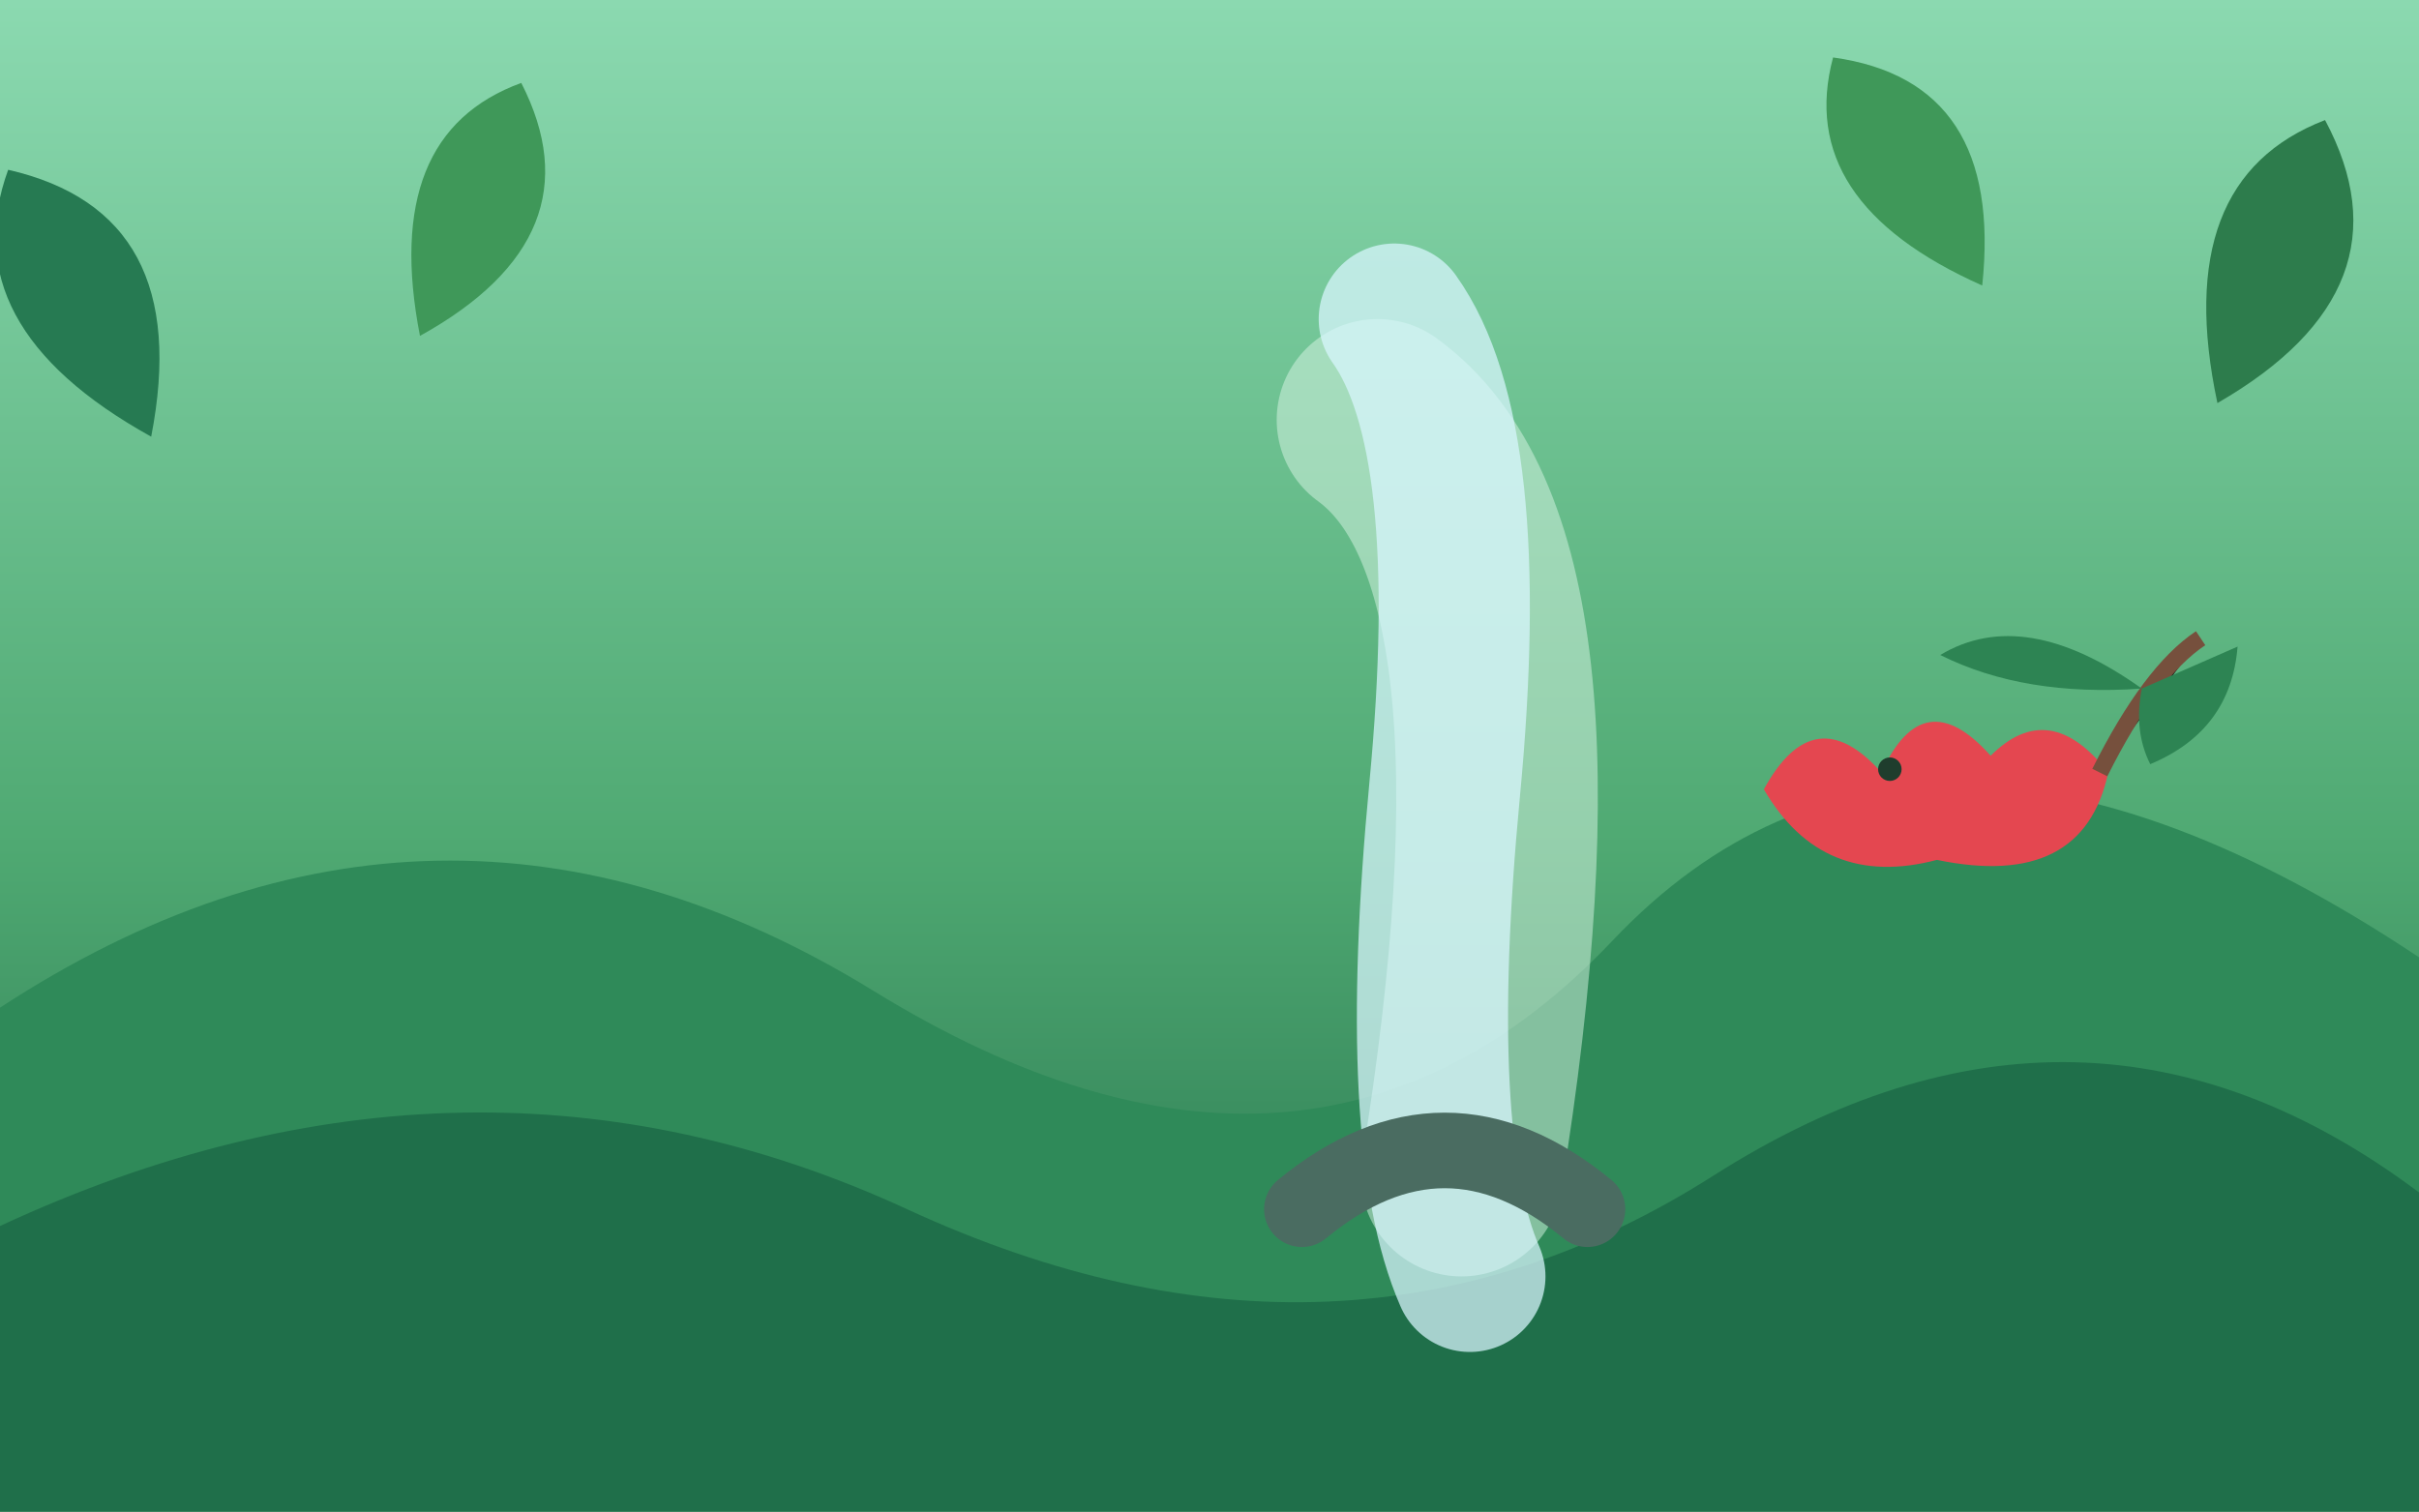
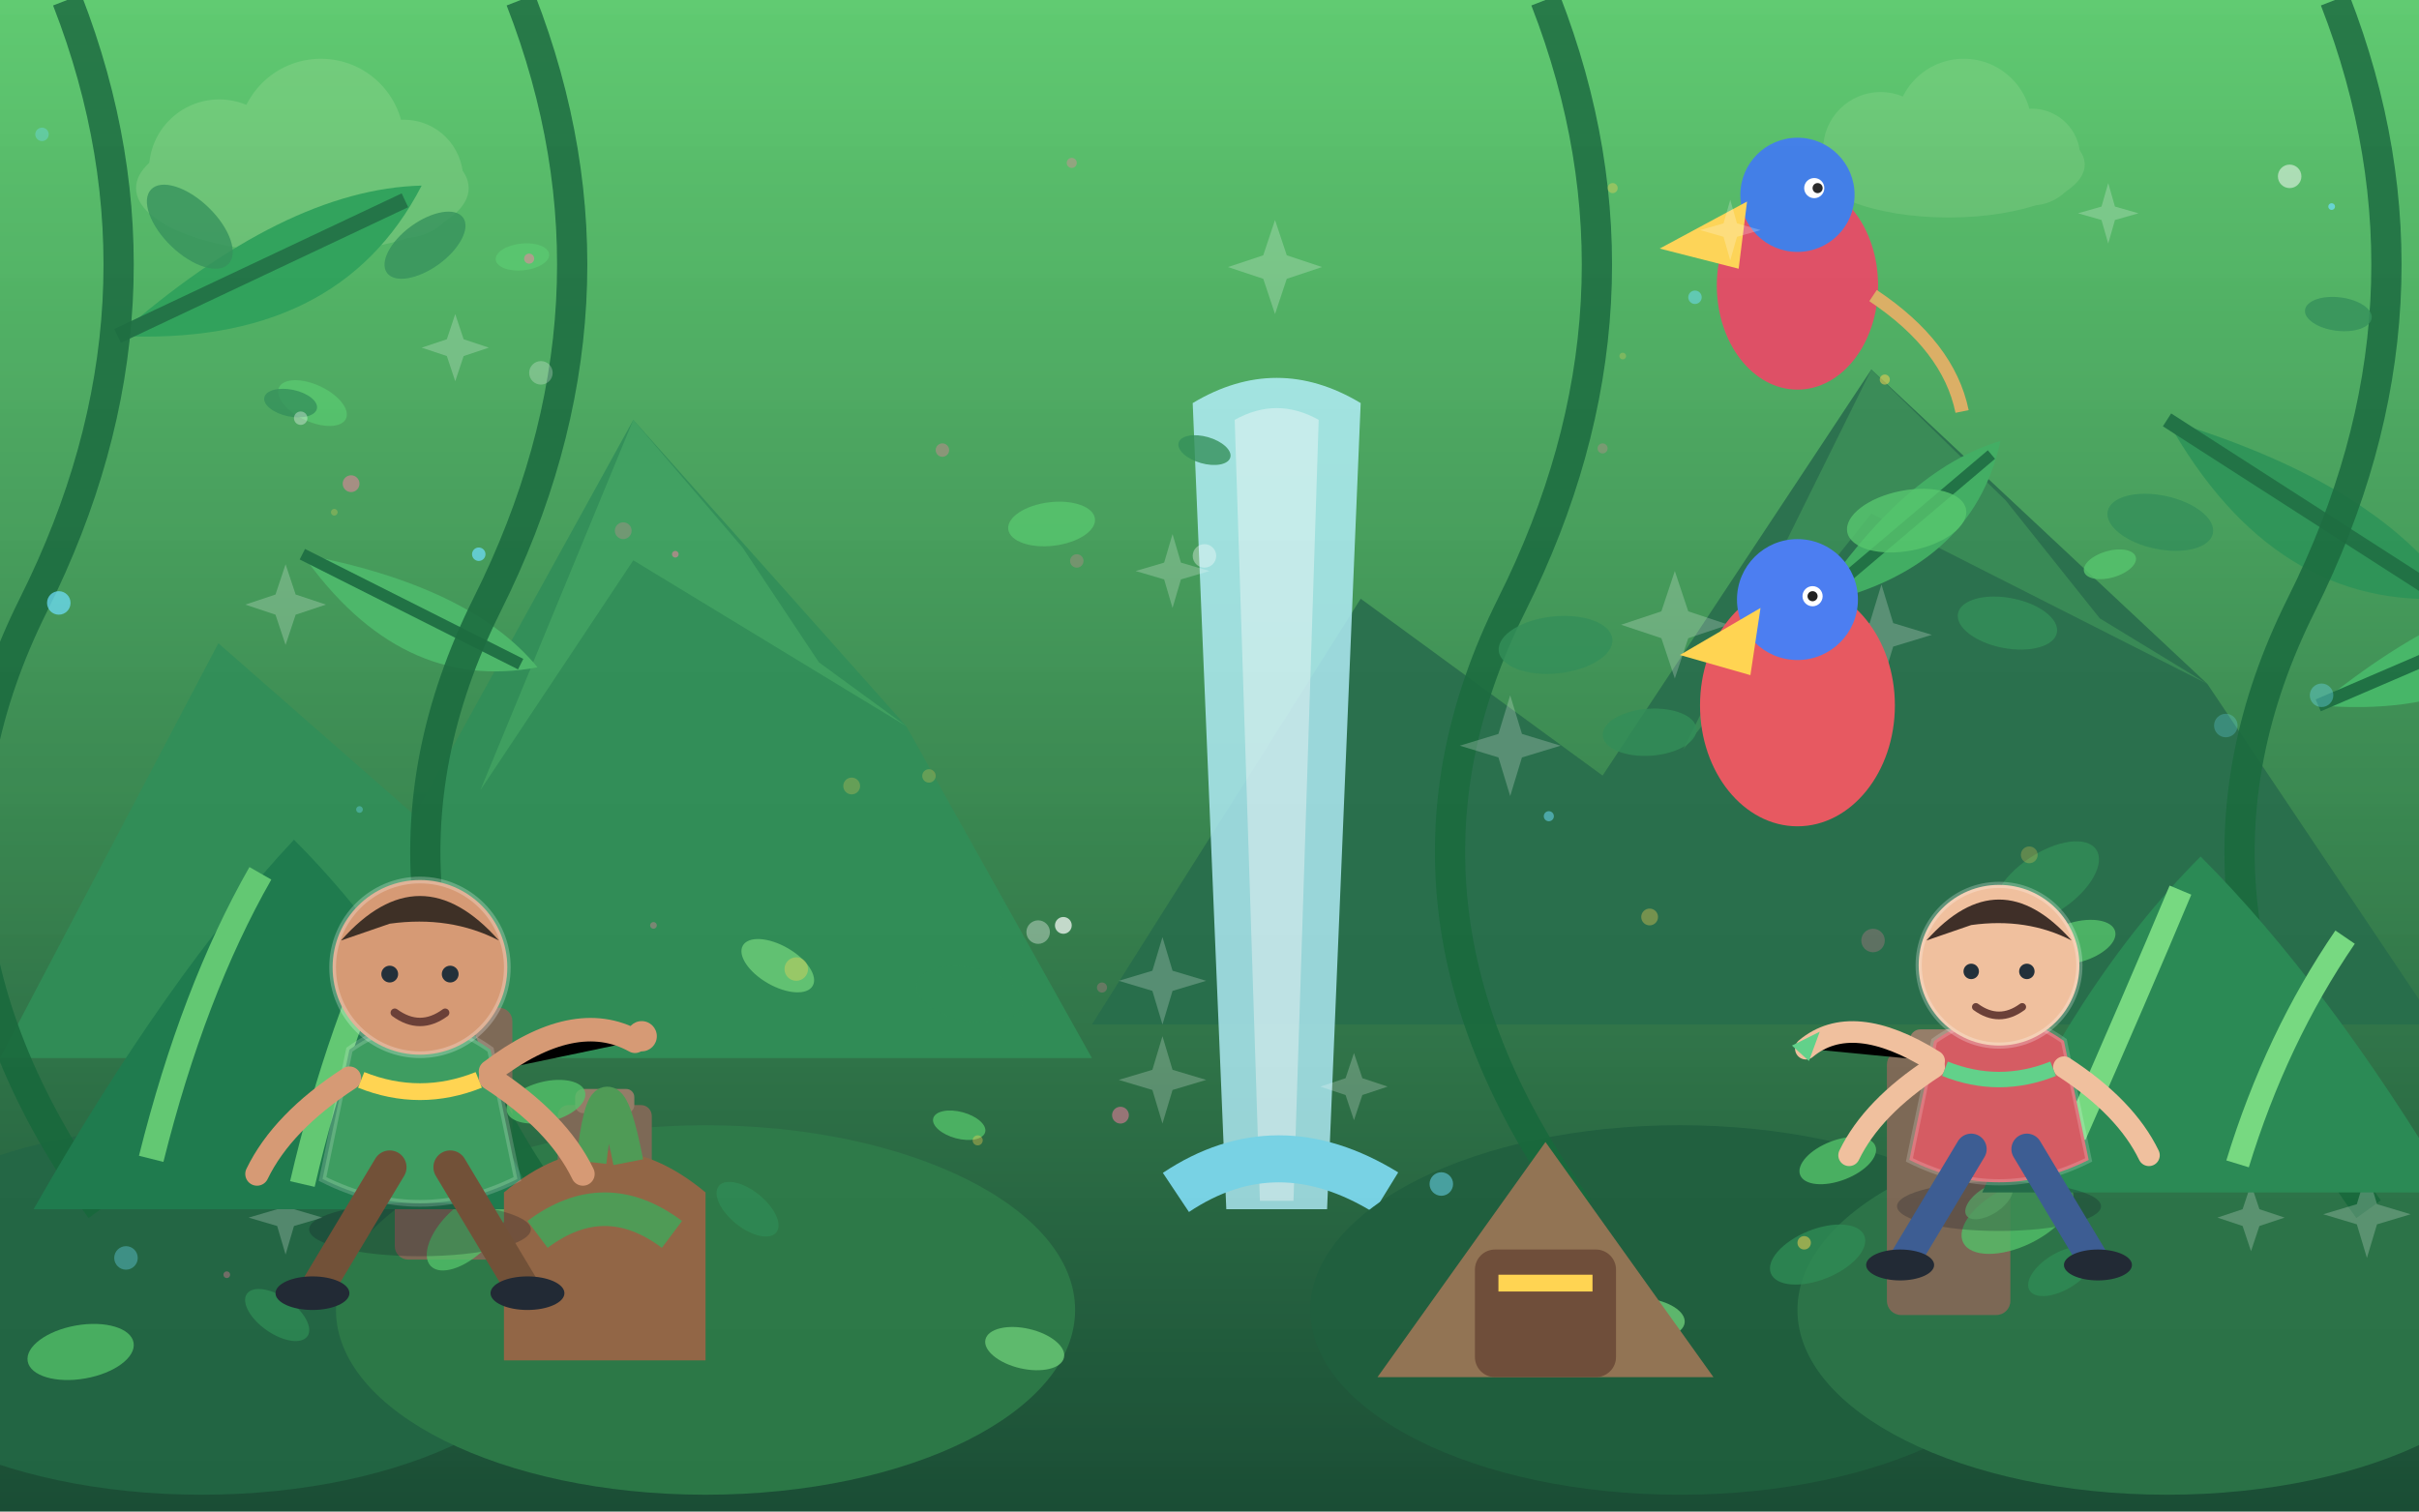
<svg xmlns="http://www.w3.org/2000/svg" viewBox="0 0 1440 900" preserveAspectRatio="xMidYMid slice">
  <defs>
-     <linearGradient id="jungle-bg" x1="0" y1="0" x2="0" y2="1">
-       <stop stop-color="#8bd9b0" />
-       <stop offset=".56" stop-color="#4fa972" />
-       <stop offset="1" stop-color="#1f6947" />
+     <linearGradient id="bg-jungle" x1="0" y1="0" x2="0" y2="1">
+       <stop offset="0" stop-color="#59c86b" />
+       <stop offset="1" stop-color="#1b5138" />
    </linearGradient>
-     <linearGradient id="jungle-hill" x1="0" y1="0" x2="1" y2="1">
-       <stop stop-color="#ffffff" stop-opacity=".92" />
-       <stop offset="1" stop-color="#cfd8e6" stop-opacity=".95" />
+     <linearGradient id="ground" x1="0" y1="0" x2="0" y2="1">
+       <stop offset="0" stop-color="#ffffff" stop-opacity=".18" />
+       <stop offset="1" stop-color="#000000" stop-opacity=".18" />
    </linearGradient>
-     <linearGradient id="jungle-shadow" x1="0" y1="0" x2="0" y2="1">
-       <stop stop-color="#000" stop-opacity=".04" />
-       <stop offset="1" stop-color="#000" stop-opacity=".28" />
+     <linearGradient id="glass" x1="0" y1="0" x2="0" y2="1">
+       <stop offset="0" stop-color="#ffffff" stop-opacity=".34" />
+       <stop offset="1" stop-color="#ffffff" stop-opacity=".05" />
    </linearGradient>
-     <filter id="jungle-soft">
+     <filter id="shadow" x="-40%" y="-40%" width="180%" height="180%">
+       <feDropShadow dx="0" dy="10" stdDeviation="8" flood-color="#000" flood-opacity=".25" />
+     </filter>
+     <filter id="soft" x="-40%" y="-40%" width="180%" height="180%">
      <feGaussianBlur stdDeviation="18" />
    </filter>
-     <filter id="jungle-shadow">
-       <feDropShadow dx="0" dy="14" stdDeviation="10" flood-opacity=".18" />
+     <filter id="glow" x="-60%" y="-60%" width="220%" height="220%">
+       <feGaussianBlur stdDeviation="10" result="b" />
+       <feMerge>
+         <feMergeNode in="b" />
+         <feMergeNode in="SourceGraphic" />
+       </feMerge>
    </filter>
  </defs>
-   <rect width="1440" height="900" fill="url(#jungle-bg)" />
-   <path d="M0 600 Q260 430 520 590 T960 560 T1440 570 L1440 900 L0 900Z" fill="#2f8a59" />
-   <path d="M0 730 Q280 600 540 720 T1020 700 T1440 710 L1440 900 L0 900Z" fill="#1f6f4a" />
-   <path d="M820 250 Q930 330 870 700" stroke="#d9f5e6" stroke-width="120" stroke-linecap="round" opacity=".5" />
-   <path d="M90 260 Q10 150 80 80 Q170 150 90 260Z" fill="#267a52" transform="rotate(-25 90 260)" />
-   <path d="M250 200 Q178.0 101.0 241.0 38.0 Q322.0 101.0 250 200Z" fill="#3f9859" transform="rotate(25 250 200)" />
-   <path d="M1320 240 Q1240 130 1310 60 Q1400 130 1320 240Z" fill="#2d7c4c" transform="rotate(24 1320 240)" />
-   <path d="M1180 170 Q1108.0 71.0 1171.0 8.0 Q1252.0 71.0 1180 170Z" fill="#3f9859" transform="rotate(-30 1180 170)" />
-   <path d="M830 190 Q880 260 860 470 T875 760" stroke="#d9f6ff" stroke-width="90" stroke-linecap="round" opacity=".72" />
-   <path d="M775 720 Q860 650 945 720" fill="none" stroke="#4a6c61" stroke-width="45" stroke-linecap="round" />
-   <g transform="translate(1050 470)">
-     <path d="M0 0 Q30 -55 70 -10 Q95 -65 135 -20 Q170 -55 205 -10 Q190 60 103 42 Q35 60 0 0" fill="#e44750" />
-     <circle cx="75" cy="-12" r="7" fill="#1f3d2d" />
-     <path d="M200 -10 q30 -60 60 -80" stroke="#76503d" stroke-width="10" />
-     <path d="M225 -60 q-70 -50 -120 -20 q50 25 120 20 q-5 25 5 45 q48 -20 52 -70" fill="#2d8453" />
+   <rect width="1440" height="900" fill="url(#bg-jungle)" />
+   <g transform="translate(180 90) scale(1.1)" opacity="0.14">
+     <ellipse cx="0" cy="20" rx="90" ry="35" fill="#f6ffcc" />
+     <circle cx="-45" cy="10" r="38" fill="#f6ffcc" />
+     <circle cx="10" cy="-5" r="45" fill="#f6ffcc" />
+     <circle cx="55" cy="15" r="32" fill="#f6ffcc" />
+   </g>
+   <g transform="translate(1160 80) scale(0.9)" opacity="0.11">
+     <ellipse cx="0" cy="20" rx="90" ry="35" fill="#f6ffcc" />
+     <circle cx="-45" cy="10" r="38" fill="#f6ffcc" />
+     <circle cx="10" cy="-5" r="45" fill="#f6ffcc" />
+     <circle cx="55" cy="15" r="32" fill="#f6ffcc" />
+   </g>
+   <g transform="translate(0 250)">
+     <path d="M0 380 L130.0 133.0 L247.0 235.6 L377.0 0 L539.5 182.4 L650 380 Z" fill="#2e8f56" />
+     <path d="M377.0 0 L442 76.0 L487.5 144.4 L539.5 182.4 L377.0 83.6 L286.0 220.4 Z" fill="#44ab62" opacity=".65" />
+   </g>
+   <g transform="translate(650 220)">
+     <path d="M0 390 L160.0 136.5 L304.0 241.8 L464 0 L664.0 187.2 L800 390 Z" fill="#266f4a" />
+     <path d="M464 0 L544.0 78.0 L600.0 148.2 L664.0 187.2 L464 85.8 L352.0 226.2 Z" fill="#3c9658" opacity=".65" />
+   </g>
+   <path d="M710 240 Q760 210 810 240 L790 720 L730 720Z" fill="#b5f3ff" opacity=".82" />
+   <path d="M735 250 Q760 236 785 250 L770 715 L750 715Z" fill="#fff" opacity=".4" />
+   <path d="M700 710 Q760 670 825 710" stroke="#7bd9ec" stroke-width="28" fill="none" />
+   <ellipse cx="120" cy="780" rx="220" ry="110" fill="#236945" />
+   <ellipse cx="420" cy="780" rx="220" ry="110" fill="#2d7d49" />
+   <ellipse cx="1000" cy="780" rx="220" ry="110" fill="#1f623f" />
+   <ellipse cx="1290" cy="780" rx="220" ry="110" fill="#2c7749" />
+   <g transform="translate(70 200) rotate(-30) scale(1.3)">
+     <path d="M0 0 Q100 -20 155 10 Q85 55 0 0Z" fill="#2aa157" />
+     <path d="M0 0 L145 12" stroke="#1b7041" stroke-width="7" />
+   </g>
+   <g transform="translate(180 330) rotate(22) scale(1.0)">
+     <path d="M0 0 Q100 -20 155 10 Q85 55 0 0Z" fill="#49b968" />
+     <path d="M0 0 L145 12" stroke="#1b7041" stroke-width="7" />
+   </g>
+   <g transform="translate(1290 250) rotate(28) scale(1.3)">
+     <path d="M0 0 Q100 -20 155 10 Q85 55 0 0Z" fill="#2a9455" />
+     <path d="M0 0 L145 12" stroke="#1b7041" stroke-width="7" />
+   </g>
+   <g transform="translate(1380 420) rotate(-28) scale(1.1)">
+     <path d="M0 0 Q100 -20 155 10 Q85 55 0 0Z" fill="#44b967" />
+     <path d="M0 0 L145 12" stroke="#1b7041" stroke-width="7" />
+   </g>
+   <g transform="translate(1080 360) rotate(-45) scale(0.95)">
+     <path d="M0 0 Q100 -20 155 10 Q85 55 0 0Z" fill="#3eae61" />
+     <path d="M0 0 L145 12" stroke="#1b7041" stroke-width="7" />
+   </g>
+   <g transform="translate(1070 170)">
+     <ellipse cx="0" cy="0" rx="48" ry="62" fill="#e04b62" />
+     <circle cx="0" cy="-54" r="34" fill="#3c7be8" />
+     <path d="M-30 -50 L-82 -22 L-35 -10Z" fill="#ffd452" />
+     <circle cx="10" cy="-58" r="6" fill="#fff" />
+     <circle cx="12" cy="-58" r="3" fill="#222" />
+     <path d="M45 6 Q90 36 98 75" stroke="#dcae62" stroke-width="8" fill="none" />
+   </g>
+   <g transform="translate(270 690) scale(1)">
+     <rect x="-35" y="-90" width="70" height="150" rx="8" fill="#806b57" />
+     <rect x="-22" y="-102" width="44" height="18" rx="6" fill="#98806a" />
+   </g>
+   <g transform="translate(360 730) scale(0.8)">
+     <rect x="-35" y="-90" width="70" height="150" rx="8" fill="#806b57" />
+     <rect x="-22" y="-102" width="44" height="18" rx="6" fill="#98806a" />
+   </g>
+   <g transform="translate(1160 720) scale(1.05)">
+     <rect x="-35" y="-90" width="70" height="150" rx="8" fill="#806b57" />
+     <rect x="-22" y="-102" width="44" height="18" rx="6" fill="#98806a" />
+   </g>
+   <path d="M40 0 Q110 180 20 360 T60 720" stroke="#166a3c" stroke-width="18" fill="none" opacity=".9" />
+   <path d="M310 0 Q380 180 290 360 T330 720" stroke="#166a3c" stroke-width="18" fill="none" opacity=".9" />
+   <path d="M920 0 Q990 180 900 360 T940 720" stroke="#166a3c" stroke-width="18" fill="none" opacity=".9" />
+   <path d="M1390 0 Q1460 180 1370 360 T1410 720" stroke="#166a3c" stroke-width="18" fill="none" opacity=".9" />
+   <ellipse cx="463" cy="575" rx="24" ry="12" fill="#6fd37a" opacity=".8" transform="rotate(30 463 575)" />
+   <ellipse cx="1094" cy="691" rx="24" ry="12" fill="#54c86b" opacity=".8" transform="rotate(-21 1094 691)" />
+   <ellipse cx="626" cy="312" rx="26" ry="13" fill="#54c86b" opacity=".8" transform="rotate(-7 626 312)" />
+   <ellipse cx="48" cy="805" rx="32" ry="16" fill="#54c86b" opacity=".8" transform="rotate(-10 48 805)" />
+   <ellipse cx="113" cy="135" rx="32" ry="16" fill="#2e8f56" opacity=".8" transform="rotate(44 113 135)" />
+   <ellipse cx="278" cy="733" rx="30" ry="15" fill="#54c86b" opacity=".8" transform="rotate(-44 278 733)" />
+   <ellipse cx="1195" cy="371" rx="30" ry="15" fill="#2e8f56" opacity=".8" transform="rotate(11 1195 371)" />
+   <ellipse cx="717" cy="268" rx="16" ry="8" fill="#2e8f56" opacity=".8" transform="rotate(16 717 268)" />
+   <ellipse cx="253" cy="146" rx="28" ry="14" fill="#2e8f56" opacity=".8" transform="rotate(-36 253 146)" />
+   <ellipse cx="1201" cy="724" rx="36" ry="18" fill="#54c86b" opacity=".8" transform="rotate(-26 1201 724)" />
+   <ellipse cx="325" cy="656" rx="24" ry="12" fill="#54c86b" opacity=".8" transform="rotate(-14 325 656)" />
+   <ellipse cx="262" cy="651" rx="28" ry="14" fill="#6fd37a" opacity=".8" transform="rotate(31 262 651)" />
+   <ellipse cx="1286" cy="311" rx="32" ry="16" fill="#2e8f56" opacity=".8" transform="rotate(12 1286 311)" />
+   <ellipse cx="926" cy="384" rx="34" ry="17" fill="#2e8f56" opacity=".8" transform="rotate(-6 926 384)" />
+   <ellipse cx="1184" cy="715" rx="16" ry="8" fill="#6fd37a" opacity=".8" transform="rotate(-33 1184 715)" />
+   <ellipse cx="445" cy="720" rx="22" ry="11" fill="#2e8f56" opacity=".8" transform="rotate(39 445 720)" />
+   <ellipse cx="186" cy="240" rx="22" ry="11" fill="#54c86b" opacity=".8" transform="rotate(25 186 240)" />
+   <ellipse cx="173" cy="240" rx="16" ry="8" fill="#2e8f56" opacity=".8" transform="rotate(12 173 240)" />
+   <ellipse cx="1236" cy="561" rx="24" ry="12" fill="#54c86b" opacity=".8" transform="rotate(-16 1236 561)" />
+   <ellipse cx="610" cy="803" rx="24" ry="12" fill="#6fd37a" opacity=".8" transform="rotate(13 610 803)" />
+   <ellipse cx="165" cy="783" rx="22" ry="11" fill="#2e8f56" opacity=".8" transform="rotate(35 165 783)" />
+   <ellipse cx="1227" cy="757" rx="22" ry="11" fill="#2e8f56" opacity=".8" transform="rotate(-31 1227 757)" />
+   <ellipse cx="1135" cy="310" rx="36" ry="18" fill="#54c86b" opacity=".8" transform="rotate(-11 1135 310)" />
+   <ellipse cx="311" cy="153" rx="16" ry="8" fill="#54c86b" opacity=".8" transform="rotate(-6 311 153)" />
+   <ellipse cx="1238" cy="662" rx="24" ry="12" fill="#2e8f56" opacity=".8" transform="rotate(-30 1238 662)" />
+   <ellipse cx="979" cy="785" rx="24" ry="12" fill="#6fd37a" opacity=".8" transform="rotate(6 979 785)" />
+   <ellipse cx="577" cy="592" rx="32" ry="16" fill="#2e8f56" opacity=".8" transform="rotate(11 577 592)" />
+   <ellipse cx="184" cy="692" rx="16" ry="8" fill="#2e8f56" opacity=".8" transform="rotate(-4 184 692)" />
+   <ellipse cx="1256" cy="336" rx="16" ry="8" fill="#54c86b" opacity=".8" transform="rotate(-16 1256 336)" />
+   <ellipse cx="1400" cy="669" rx="34" ry="17" fill="#54c86b" opacity=".8" transform="rotate(41 1400 669)" />
+   <ellipse cx="571" cy="670" rx="16" ry="8" fill="#54c86b" opacity=".8" transform="rotate(15 571 670)" />
+   <ellipse cx="1082" cy="747" rx="30" ry="15" fill="#2e8f56" opacity=".8" transform="rotate(-22 1082 747)" />
+   <ellipse cx="1218" cy="526" rx="36" ry="18" fill="#2e8f56" opacity=".8" transform="rotate(-34 1218 526)" />
+   <ellipse cx="982" cy="436" rx="28" ry="14" fill="#2e8f56" opacity=".8" transform="rotate(-4 982 436)" />
+   <ellipse cx="1392" cy="187" rx="20" ry="10" fill="#2e8f56" opacity=".8" transform="rotate(7 1392 187)" />
+   <rect width="1440" height="900" fill="url(#ground)" opacity=".25" />
+   <circle cx="561" cy="268" r="4" fill="#ff7ba7" opacity="0.35" />
+   <circle cx="960" cy="112" r="3" fill="#ffd452" opacity="0.35" />
+   <circle cx="1074" cy="740" r="4" fill="#ffd452" opacity="0.5" />
+   <circle cx="402" cy="330" r="2" fill="#ff7ba7" opacity="0.5" />
+   <circle cx="507" cy="468" r="5" fill="#ffd452" opacity="0.25" />
+   <circle cx="618" cy="555" r="7" fill="#ffffff" opacity="0.35" />
+   <circle cx="922" cy="486" r="3" fill="#6fe0ff" opacity="0.5" />
+   <circle cx="638" cy="97" r="3" fill="#ff7ba7" opacity="0.35" />
+   <circle cx="25" cy="80" r="4" fill="#6fe0ff" opacity="0.35" />
+   <circle cx="891" cy="803" r="7" fill="#ffffff" opacity="0.35" />
+   <circle cx="966" cy="212" r="2" fill="#ffd452" opacity="0.25" />
+   <circle cx="322" cy="222" r="7" fill="#ffffff" opacity="0.25" />
+   <circle cx="209" cy="288" r="5" fill="#ff7ba7" opacity="0.5" />
+   <circle cx="397" cy="750" r="5" fill="#ff7ba7" opacity="0.25" />
+   <circle cx="75" cy="749" r="7" fill="#6fe0ff" opacity="0.35" />
+   <circle cx="1325" cy="432" r="7" fill="#6fe0ff" opacity="0.25" />
+   <circle cx="1122" cy="226" r="3" fill="#ffd452" opacity="0.5" />
+   <circle cx="389" cy="551" r="2" fill="#ff7ba7" opacity="0.35" />
+   <circle cx="667" cy="664" r="5" fill="#ff7ba7" opacity="0.5" />
+   <circle cx="315" cy="154" r="3" fill="#ff7ba7" opacity="0.5" />
+   <circle cx="179" cy="249" r="4" fill="#ffffff" opacity="0.35" />
+   <circle cx="633" cy="551" r="5" fill="#ffffff" opacity="0.7" />
+   <circle cx="954" cy="267" r="3" fill="#ff7ba7" opacity="0.25" />
+   <circle cx="1187" cy="604" r="7" fill="#ff7ba7" opacity="0.5" />
+   <circle cx="237" cy="709" r="3" fill="#ffd452" opacity="0.25" />
+   <circle cx="474" cy="577" r="7" fill="#ffd452" opacity="0.35" />
+   <circle cx="553" cy="462" r="4" fill="#ffd452" opacity="0.25" />
+   <circle cx="35" cy="359" r="7" fill="#6fe0ff" opacity="0.7" />
+   <circle cx="1388" cy="123" r="2" fill="#6fe0ff" opacity="0.7" />
+   <circle cx="858" cy="705" r="7" fill="#6fe0ff" opacity="0.5" />
+   <circle cx="982" cy="546" r="5" fill="#ffd452" opacity="0.35" />
+   <circle cx="214" cy="482" r="2" fill="#6fe0ff" opacity="0.35" />
+   <circle cx="135" cy="759" r="2" fill="#ff7ba7" opacity="0.35" />
+   <circle cx="1267" cy="707" r="2" fill="#ffd452" opacity="0.5" />
+   <circle cx="1382" cy="414" r="7" fill="#6fe0ff" opacity="0.35" />
+   <circle cx="656" cy="588" r="3" fill="#ff7ba7" opacity="0.25" />
+   <circle cx="641" cy="334" r="4" fill="#ff7ba7" opacity="0.25" />
+   <circle cx="1363" cy="105" r="7" fill="#ffffff" opacity="0.5" />
+   <circle cx="199" cy="305" r="2" fill="#ffd452" opacity="0.25" />
+   <circle cx="1115" cy="560" r="7" fill="#ff7ba7" opacity="0.25" />
+   <circle cx="285" cy="330" r="4" fill="#6fe0ff" opacity="0.7" />
+   <circle cx="582" cy="679" r="3" fill="#ffd452" opacity="0.35" />
+   <circle cx="1208" cy="509" r="5" fill="#ffd452" opacity="0.25" />
+   <circle cx="371" cy="316" r="5" fill="#ff7ba7" opacity="0.25" />
+   <circle cx="717" cy="331" r="7" fill="#ffffff" opacity="0.35" />
+   <circle cx="1009" cy="177" r="4" fill="#6fe0ff" opacity="0.5" />
+   <path d="M692 617 L698 637 L718 643 L698 649 L692 669 L686 649 L666 643 L686 637Z" fill="#fff" opacity=".22" />
+   <path d="M1255 109 L1259 123 L1273 127 L1259 131 L1255 145 L1251 131 L1237 127 L1251 123Z" fill="#fff" opacity=".22" />
+   <path d="M1340 705 L1345 720 L1360 725 L1345 730 L1340 745 L1335 730 L1320 725 L1335 720Z" fill="#fff" opacity=".22" />
+   <path d="M698 318 L703 335 L720 340 L703 345 L698 362 L693 345 L676 340 L693 335Z" fill="#fff" opacity=".22" />
+   <path d="M1079 400 L1084 417 L1101 422 L1084 427 L1079 444 L1074 427 L1057 422 L1074 417Z" fill="#fff" opacity=".22" />
+   <path d="M997 340 L1005 364 L1029 372 L1005 380 L997 404 L989 380 L965 372 L989 364Z" fill="#fff" opacity=".22" />
+   <path d="M1179 643 L1184 660 L1201 665 L1184 670 L1179 687 L1174 670 L1157 665 L1174 660Z" fill="#fff" opacity=".22" />
+   <path d="M692 558 L698 578 L718 584 L698 590 L692 610 L686 590 L666 584 L686 578Z" fill="#fff" opacity=".22" />
+   <path d="M899 414 L906 437 L929 444 L906 451 L899 474 L892 451 L869 444 L892 437Z" fill="#fff" opacity=".22" />
+   <path d="M1030 119 L1034 133 L1048 137 L1034 141 L1030 155 L1026 141 L1012 137 L1026 133Z" fill="#fff" opacity=".22" />
+   <path d="M806 627 L811 642 L826 647 L811 652 L806 667 L801 652 L786 647 L801 642Z" fill="#fff" opacity=".22" />
+   <path d="M1120 348 L1127 371 L1150 378 L1127 385 L1120 408 L1113 385 L1090 378 L1113 371Z" fill="#fff" opacity=".22" />
+   <path d="M170 336 L176 354 L194 360 L176 366 L170 384 L164 366 L146 360 L164 354Z" fill="#fff" opacity=".22" />
+   <path d="M271 187 L276 202 L291 207 L276 212 L271 227 L266 212 L251 207 L266 202Z" fill="#fff" opacity=".22" />
+   <path d="M1041 425 L1046 440 L1061 445 L1046 450 L1041 465 L1036 450 L1021 445 L1036 440Z" fill="#fff" opacity=".22" />
+   <path d="M1409 697 L1415 717 L1435 723 L1415 729 L1409 749 L1403 729 L1383 723 L1403 717Z" fill="#fff" opacity=".22" />
+   <path d="M170 703 L175 720 L192 725 L175 730 L170 747 L165 730 L148 725 L165 720Z" fill="#fff" opacity=".22" />
+   <path d="M759 131 L766 152 L787 159 L766 166 L759 187 L752 166 L731 159 L752 152Z" fill="#fff" opacity=".22" />
+   <g transform="translate(20 500)">
+     <path d="M0 220 Q80 80 155 0 Q235 80 300 220Z" fill="#1f7b4e" />
+     <path d="M70 190 Q95 90 135 20 M160 205 Q182 110 220 34" stroke="#63c873" stroke-width="15" fill="none" />
+   </g>
+   <g transform="translate(1180 510)">
+     <path d="M0 200 Q55 75 130 0 Q205 75 280 200Z" fill="#2b8a55" />
+     <path d="M55 166 Q92 82 118 20 M152 183 Q175 108 216 48" stroke="#77d981" stroke-width="14" fill="none" />
+   </g>
+   <g transform="translate(1070 420)">
+     <ellipse cx="0" cy="0" rx="58" ry="72" fill="#e75961" />
+     <circle cx="0" cy="-63" r="36" fill="#4c7ef1" />
+     <path d="M-22 -58 L-70 -30 L-28 -18Z" fill="#ffd452" />
+     <circle cx="9" cy="-65" r="6" fill="#fff" />
+     <circle cx="9" cy="-65" r="3" fill="#222" />
+   </g>
+   <g transform="translate(300 680)">
+     <path d="M0 130 L0 30 Q60 -20 120 30 V130Z" fill="#926646" />
+     <path d="M20 55 Q60 25 100 55" stroke="#4f9b56" stroke-width="20" fill="none" />
+     <path d="M52 12 Q60 -60 74 12" stroke="#4f9b56" stroke-width="18" fill="none" />
+   </g>
+   <g transform="translate(250 560) scale(1.0 1.0)">
+     <ellipse cx="0" cy="172" rx="66" ry="16" fill="#101522" opacity=".25" />
+     <path d="M-42 65 Q0 35 42 65 L58 142 Q0 171 -58 142Z" fill="#3e9d61" stroke="#fff" stroke-opacity=".18" stroke-width="4" />
+     <path d="M-18 135 L-60 205" stroke="#725138" stroke-width="20" stroke-linecap="round" />
+     <path d="M18 135 L60 205" stroke="#725138" stroke-width="20" stroke-linecap="round" />
+     <ellipse cx="-64" cy="210" rx="22" ry="10" fill="#222a35" />
+     <ellipse cx="64" cy="210" rx="22" ry="10" fill="#222a35" />
+     <path d="M-42 82 Q-82 108 -97 139" stroke="#d69a75" stroke-width="14" stroke-linecap="round" />
+     <path d="M42 82 Q82 108 97 139" stroke="#d69a75" stroke-width="14" stroke-linecap="round" />
+     <circle cx="0" cy="16" r="52" fill="#d69a75" stroke="#fff" stroke-opacity=".25" stroke-width="4" />
+     <path d="M-47 0 Q0 -53 47 0 Q18 -15 -18 -10Z" fill="#3e3026" />
+     <circle cx="-18" cy="20" r="5" fill="#23303a" />
+     <circle cx="18" cy="20" r="5" fill="#23303a" />
+     <path d="M-15 43 Q0 54 15 43" stroke="#6b4038" stroke-width="5" fill="none" stroke-linecap="round" />
+     <path d="M-35 83 Q0 97 35 83" stroke="#ffd452" stroke-width="10" fill="none" />
+     <path d="M42 78 Q92 40 128 60" stroke="#d69a75" stroke-width="14" stroke-linecap="round" />
+     <circle cx="132" cy="57" r="9" fill="#d69a75" />
+   </g>
+   <g transform="translate(1190 560) scale(0.92 0.92)">
+     <ellipse cx="0" cy="172" rx="66" ry="16" fill="#101522" opacity=".25" />
+     <path d="M-42 65 Q0 35 42 65 L58 142 Q0 171 -58 142Z" fill="#d55c63" stroke="#fff" stroke-opacity=".18" stroke-width="4" />
+     <path d="M-18 135 L-60 205" stroke="#3d5d93" stroke-width="20" stroke-linecap="round" />
+     <path d="M18 135 L60 205" stroke="#3d5d93" stroke-width="20" stroke-linecap="round" />
+     <ellipse cx="-64" cy="210" rx="22" ry="10" fill="#222a35" />
+     <ellipse cx="64" cy="210" rx="22" ry="10" fill="#222a35" />
+     <path d="M-42 82 Q-82 108 -97 139" stroke="#f0c09e" stroke-width="14" stroke-linecap="round" />
+     <path d="M42 82 Q82 108 97 139" stroke="#f0c09e" stroke-width="14" stroke-linecap="round" />
+     <circle cx="0" cy="16" r="52" fill="#f0c09e" stroke="#fff" stroke-opacity=".25" stroke-width="4" />
+     <path d="M-47 0 Q0 -53 47 0 Q18 -15 -18 -10Z" fill="#3f2f28" />
+     <circle cx="-18" cy="20" r="5" fill="#23303a" />
+     <circle cx="18" cy="20" r="5" fill="#23303a" />
+     <path d="M-15 43 Q0 54 15 43" stroke="#6b4038" stroke-width="5" fill="none" stroke-linecap="round" />
+     <path d="M-35 83 Q0 97 35 83" stroke="#62d18a" stroke-width="10" fill="none" />
+     <path d="M-42 78 Q-95 45 -125 70" stroke="#f0c09e" stroke-width="14" stroke-linecap="round" />
+     <path d="M-134 68 l18 -9 l-7 19" fill="#62d18a" />
+   </g>
+   <g transform="translate(820 680)">
+     <path d="M0 140 L100 0 L200 140Z" fill="#927454" />
+     <rect x="58" y="64" width="84" height="76" rx="12" fill="#6f4e3a" />
+     <path d="M72 84 H128" stroke="#ffd452" stroke-width="10" />
  </g>
</svg>
